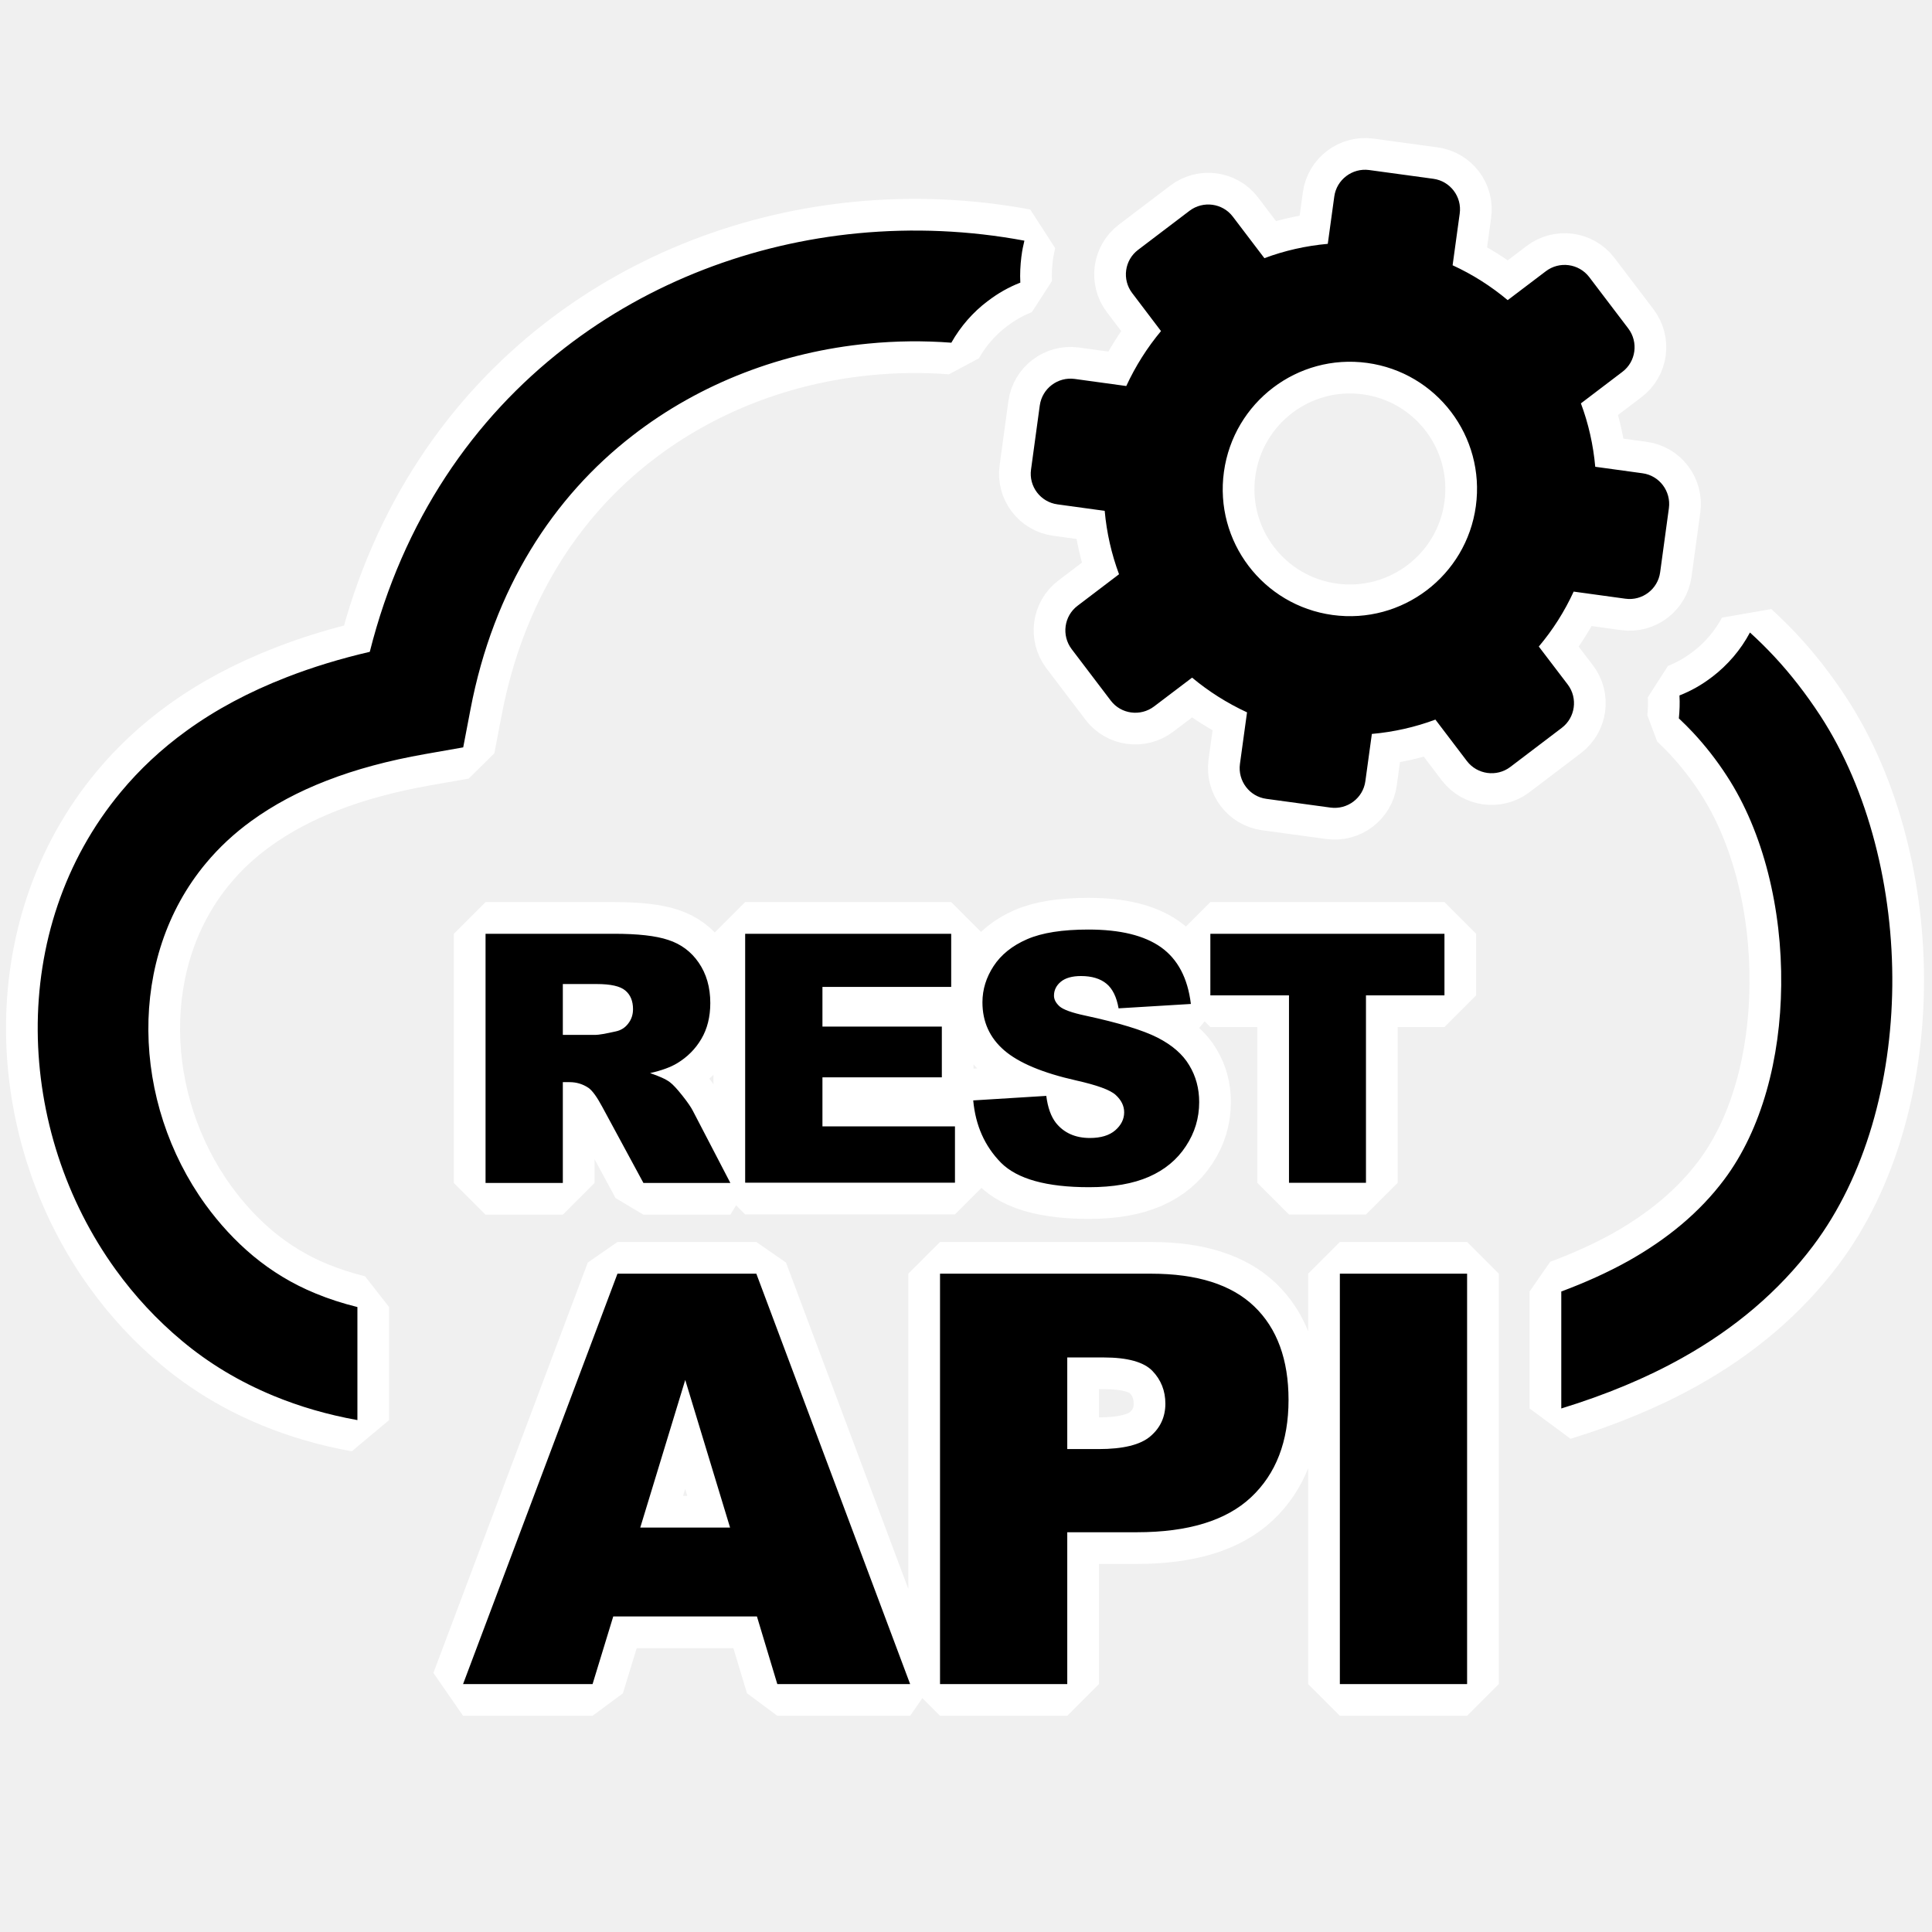
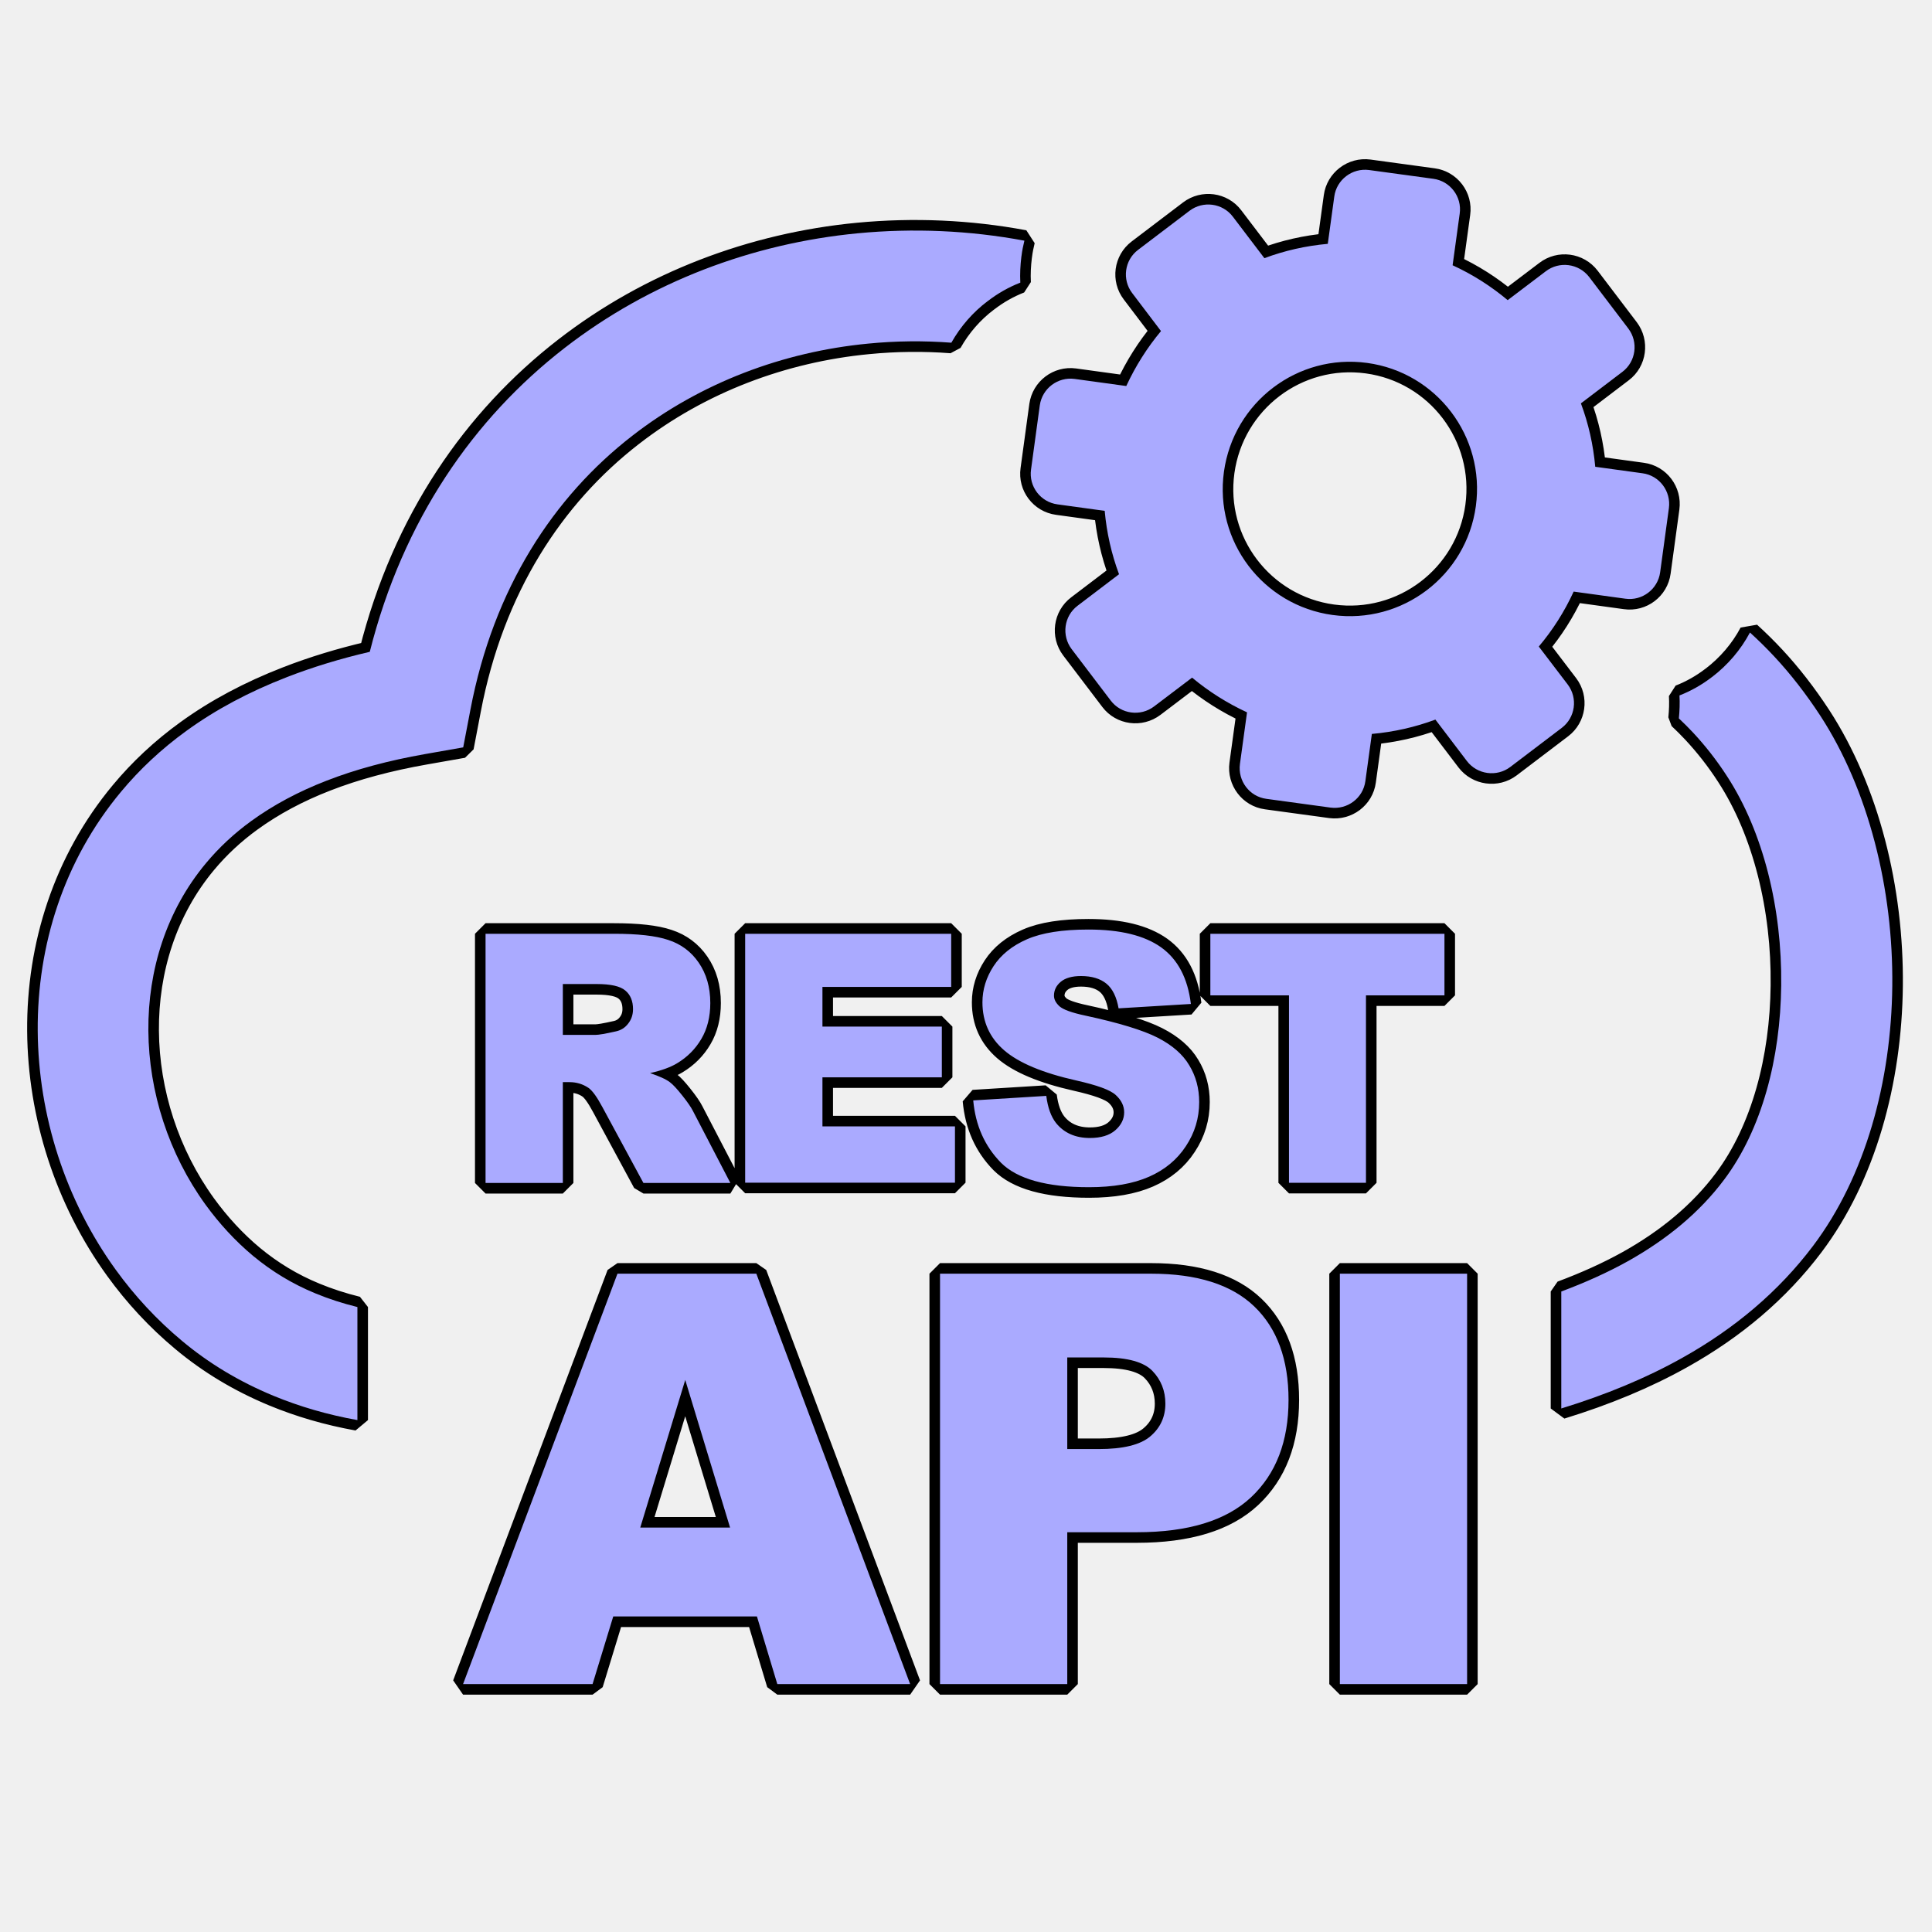
<svg xmlns="http://www.w3.org/2000/svg" version="1.1" id="Layer_1" x="0px" y="0px" viewBox="0 0 128 128" xml:space="preserve" width="128" height="128">
  <defs id="defs1" />
  <style type="text/css" id="style1">
	.st0{fill-rule:evenodd;clip-rule:evenodd;}
</style>
  <g id="g1">
-     <path class="st0" d="m 105.289,18.355 2.59,3.41 c 0.68,0.9 0.51,2.19 -0.39,2.87 l -2.75,2.09 c 0.5,1.33 0.82,2.75 0.95,4.2 l 3.13,0.43 c 1.12,0.15 1.9,1.19 1.75,2.31 l -0.58,4.25 c -0.15,1.12 -1.19,1.91 -2.31,1.75 l -3.42,-0.47 c -0.61,1.33 -1.39,2.55 -2.31,3.64 l 1.92,2.52 c 0.68,0.9 0.5,2.19 -0.4,2.87 l -3.41,2.59 c -0.9,0.68 -2.19,0.5 -2.87,-0.39 l -2.09,-2.75 c -1.34,0.5 -2.75,0.82 -4.21,0.95 l -0.43,3.13 c -0.15,1.12 -1.19,1.9 -2.31,1.75 l -4.25,-0.58 c -1.12,-0.15 -1.9,-1.19 -1.75,-2.31 l 0.47,-3.42 c -1.32,-0.61 -2.55,-1.39 -3.64,-2.3 l -2.52,1.91 c -0.9,0.68 -2.19,0.51 -2.87,-0.39 l -2.59,-3.41 c -0.68,-0.9 -0.51,-2.19 0.39,-2.87 l 2.75,-2.09 c -0.5,-1.34 -0.82,-2.75 -0.95,-4.2 l -3.13,-0.43 c -1.12,-0.15 -1.91,-1.19 -1.75,-2.31 l 0.58,-4.25 c 0.16,-1.12 1.19,-1.9 2.31,-1.75 l 3.42,0.47 c 0.61,-1.32 1.39,-2.55 2.3,-3.64 l -1.91,-2.52 c -0.68,-0.89 -0.51,-2.18 0.39,-2.86 l 3.41,-2.59 c 0.9,-0.68 2.19,-0.51 2.87,0.39 l 2.09,2.75 c 1.33,-0.5 2.75,-0.82 4.2,-0.95 l 0.43,-3.13 c 0.15,-1.12 1.19,-1.91 2.31,-1.76 l 4.25,0.58 c 1.12,0.15 1.91,1.19 1.75,2.31 l -0.47,3.42 c 1.33,0.61 2.55,1.39 3.65,2.31 l 2.52,-1.91 c 0.9,-0.69 2.19,-0.52 2.88,0.38 z m -73.12,60.01 v -16.5 h 8.5 c 1.58,0 2.78,0.13 3.61,0.41 0.83,0.27 1.51,0.77 2.01,1.5 0.51,0.74 0.77,1.63 0.77,2.68 0,0.91 -0.2,1.71 -0.59,2.37 -0.39,0.67 -0.93,1.21 -1.61,1.62 -0.43,0.26 -1.03,0.48 -1.79,0.65 0.61,0.21 1.05,0.4 1.32,0.61 0.19,0.14 0.46,0.43 0.81,0.87 0.35,0.44 0.59,0.79 0.71,1.03 l 2.48,4.77 h -5.76 l -2.72,-5.03 c -0.35,-0.65 -0.65,-1.08 -0.92,-1.27 -0.37,-0.25 -0.79,-0.38 -1.25,-0.38 h -0.45 v 6.68 h -5.12 z m 17.98,28.73 h -9.52 l -1.37,4.48 h -8.58 l 10.23,-27.19 h 9.2 l 10.19,27.19 h -8.8 z m -1.78,-5.89 -2.97,-9.78 -2.98,9.78 z m 13.91,-16.82 h 13.98 c 3.05,0 5.33,0.72 6.84,2.17 1.51,1.45 2.27,3.52 2.27,6.19 0,2.75 -0.83,4.9 -2.48,6.45 -1.65,1.55 -4.18,2.32 -7.57,2.32 h -4.61 v 10.06 h -8.43 z m 8.43,11.62 h 2.07 c 1.63,0 2.78,-0.28 3.44,-0.85 0.66,-0.56 0.99,-1.29 0.99,-2.16 0,-0.85 -0.29,-1.58 -0.86,-2.17 -0.57,-0.59 -1.65,-0.89 -3.23,-0.89 h -2.41 z m 18.06,-11.62 h 8.43 v 27.19 h -8.43 z m -51.48,-15.82 h 2.15 c 0.23,0 0.68,-0.08 1.35,-0.23 0.34,-0.07 0.62,-0.24 0.83,-0.52 0.22,-0.28 0.32,-0.6 0.32,-0.96 0,-0.53 -0.17,-0.95 -0.51,-1.23 -0.34,-0.29 -0.97,-0.43 -1.9,-0.43 h -2.24 z m 12.08,-6.7 h 13.65 v 3.52 h -8.53 v 2.63 h 7.91 v 3.36 h -7.91 v 3.25 h 8.78 v 3.73 h -13.9 z m 15.11,11.04 4.84,-0.3 c 0.1,0.79 0.32,1.38 0.64,1.79 0.53,0.66 1.28,1 2.25,1 0.72,0 1.29,-0.17 1.68,-0.51 0.39,-0.34 0.59,-0.74 0.59,-1.19 0,-0.43 -0.19,-0.81 -0.56,-1.15 -0.37,-0.34 -1.24,-0.65 -2.61,-0.96 -2.23,-0.5 -3.82,-1.17 -4.78,-2 -0.96,-0.83 -1.44,-1.89 -1.44,-3.18 0,-0.85 0.25,-1.65 0.74,-2.4 0.49,-0.75 1.23,-1.35 2.22,-1.78 0.99,-0.43 2.34,-0.64 4.06,-0.64 2.11,0 3.71,0.39 4.82,1.18 1.1,0.79 1.76,2.03 1.97,3.75 l -4.79,0.29 c -0.13,-0.75 -0.4,-1.3 -0.8,-1.63 -0.41,-0.34 -0.98,-0.51 -1.69,-0.51 -0.59,0 -1.04,0.13 -1.34,0.38 -0.3,0.25 -0.45,0.56 -0.45,0.92 0,0.26 0.13,0.49 0.37,0.71 0.24,0.21 0.8,0.42 1.7,0.61 2.23,0.48 3.83,0.97 4.79,1.46 0.96,0.49 1.67,1.1 2.1,1.83 0.44,0.72 0.66,1.54 0.66,2.44 0,1.06 -0.29,2.03 -0.88,2.92 -0.58,0.89 -1.4,1.57 -2.45,2.03 -1.05,0.46 -2.37,0.69 -3.97,0.69 -2.8,0 -4.75,-0.54 -5.83,-1.62 -1.08,-1.1 -1.69,-2.47 -1.84,-4.13 z m 15.71,-11.04 h 15.51 v 4.08 h -5.2 v 12.42 h -5.1 v -12.42 h -5.21 z m -17.16,-39.16 c -1.83,-0.14 -3.68,-0.12 -5.51,0.06 -5.63,0.54 -11.1,2.59 -15.62,6.1 -5.23,4.05 -9.2,10.11 -10.73,18.14 l -0.48,2.51 -2.5,0.44 c -2.45,0.43 -4.64,1.02 -6.56,1.77 -1.86,0.72 -3.52,1.61 -4.97,2.66 -1.16,0.84 -2.16,1.78 -3.01,2.8 -2.63,3.15 -3.85,7.1 -3.82,11.1 0.03,4.06 1.35,8.16 3.79,11.53 0.91,1.25 1.96,2.4 3.16,3.4 1.22,1.01 2.59,1.85 4.13,2.48 0.87,0.36 1.8,0.66 2.77,0.9 v 7.49 c -2,-0.36 -3.84,-0.9 -5.56,-1.61 -2.27,-0.94 -4.28,-2.15 -6.05,-3.63 -1.68,-1.4 -3.15,-2.99 -4.4,-4.72 -3.33,-4.6 -5.13,-10.22 -5.17,-15.82 -0.04,-5.66 1.72,-11.29 5.52,-15.85 1.23,-1.48 2.68,-2.84 4.34,-4.04 1.93,-1.4 4.14,-2.58 6.64,-3.55 1.72,-0.67 3.56,-1.23 5.5,-1.68 2.2,-8.74 6.89,-15.47 12.92,-20.14 5.64,-4.37 12.43,-6.92 19.42,-7.59 3.67,-0.35 7.39,-0.19 11.03,0.49 -0.08,0.33 -0.15,0.66 -0.19,1 l -0.01,0.06 c -0.07,0.57 -0.1,1.14 -0.07,1.72 -0.77,0.3 -1.49,0.71 -2.14,1.21 l -0.03,0.02 c -0.97,0.73 -1.79,1.67 -2.4,2.75 z m 52.91,19.2 c 0.56,0.51 1.1,1.04 1.63,1.61 1.07,1.15 2.08,2.45 3.03,3.9 3.2,4.92 4.84,11.49 4.77,17.92 -0.07,6.31 -1.77,12.59 -5.25,17.21 -2.27,3.01 -5.18,5.47 -8.67,7.42 -2.39,1.34 -5.08,2.45 -8.01,3.35 v -7.75 c 1.58,-0.59 3.05,-1.25 4.4,-2 2.63,-1.47 4.78,-3.26 6.39,-5.41 2.5,-3.33 3.73,-8.04 3.78,-12.87 0.06,-5.07 -1.18,-10.16 -3.59,-13.86 -0.69,-1.07 -1.45,-2.03 -2.25,-2.89 -0.31,-0.33 -0.62,-0.64 -0.94,-0.94 0.05,-0.5 0.07,-1.01 0.04,-1.52 0.77,-0.3 1.49,-0.71 2.14,-1.21 l 0.03,-0.02 c 1.03,-0.79 1.89,-1.79 2.5,-2.94 z m -25.36,-17.86 c 4.61,0.63 7.83,4.88 7.2,9.49 -0.63,4.61 -4.88,7.84 -9.49,7.21 -4.61,-0.63 -7.84,-4.88 -7.2,-9.49 0.64,-4.61 4.88,-7.84 9.49,-7.21 z" id="path1" style="stroke:#ffffff;stroke-opacity:1;stroke-width:4.2;stroke-dasharray:none;paint-order:stroke fill markers;stroke-linecap:butt;stroke-linejoin:bevel" />
+     <path class="st0" d="m 105.289,18.355 2.59,3.41 c 0.68,0.9 0.51,2.19 -0.39,2.87 l -2.75,2.09 c 0.5,1.33 0.82,2.75 0.95,4.2 l 3.13,0.43 c 1.12,0.15 1.9,1.19 1.75,2.31 l -0.58,4.25 c -0.15,1.12 -1.19,1.91 -2.31,1.75 l -3.42,-0.47 c -0.61,1.33 -1.39,2.55 -2.31,3.64 l 1.92,2.52 c 0.68,0.9 0.5,2.19 -0.4,2.87 l -3.41,2.59 c -0.9,0.68 -2.19,0.5 -2.87,-0.39 l -2.09,-2.75 c -1.34,0.5 -2.75,0.82 -4.21,0.95 l -0.43,3.13 c -0.15,1.12 -1.19,1.9 -2.31,1.75 l -4.25,-0.58 c -1.12,-0.15 -1.9,-1.19 -1.75,-2.31 l 0.47,-3.42 c -1.32,-0.61 -2.55,-1.39 -3.64,-2.3 l -2.52,1.91 c -0.9,0.68 -2.19,0.51 -2.87,-0.39 l -2.59,-3.41 c -0.68,-0.9 -0.51,-2.19 0.39,-2.87 l 2.75,-2.09 c -0.5,-1.34 -0.82,-2.75 -0.95,-4.2 l -3.13,-0.43 c -1.12,-0.15 -1.91,-1.19 -1.75,-2.31 l 0.58,-4.25 c 0.16,-1.12 1.19,-1.9 2.31,-1.75 l 3.42,0.47 c 0.61,-1.32 1.39,-2.55 2.3,-3.64 l -1.91,-2.52 c -0.68,-0.89 -0.51,-2.18 0.39,-2.86 l 3.41,-2.59 c 0.9,-0.68 2.19,-0.51 2.87,0.39 l 2.09,2.75 c 1.33,-0.5 2.75,-0.82 4.2,-0.95 l 0.43,-3.13 c 0.15,-1.12 1.19,-1.91 2.31,-1.76 l 4.25,0.58 c 1.12,0.15 1.91,1.19 1.75,2.31 l -0.47,3.42 c 1.33,0.61 2.55,1.39 3.65,2.31 l 2.52,-1.91 c 0.9,-0.69 2.19,-0.52 2.88,0.38 z m -73.12,60.01 v -16.5 h 8.5 c 1.58,0 2.78,0.13 3.61,0.41 0.83,0.27 1.51,0.77 2.01,1.5 0.51,0.74 0.77,1.63 0.77,2.68 0,0.91 -0.2,1.71 -0.59,2.37 -0.39,0.67 -0.93,1.21 -1.61,1.62 -0.43,0.26 -1.03,0.48 -1.79,0.65 0.61,0.21 1.05,0.4 1.32,0.61 0.19,0.14 0.46,0.43 0.81,0.87 0.35,0.44 0.59,0.79 0.71,1.03 l 2.48,4.77 h -5.76 l -2.72,-5.03 c -0.35,-0.65 -0.65,-1.08 -0.92,-1.27 -0.37,-0.25 -0.79,-0.38 -1.25,-0.38 h -0.45 v 6.68 h -5.12 z m 17.98,28.73 h -9.52 l -1.37,4.48 h -8.58 l 10.23,-27.19 h 9.2 l 10.19,27.19 h -8.8 z m -1.78,-5.89 -2.97,-9.78 -2.98,9.78 z m 13.91,-16.82 h 13.98 c 3.05,0 5.33,0.72 6.84,2.17 1.51,1.45 2.27,3.52 2.27,6.19 0,2.75 -0.83,4.9 -2.48,6.45 -1.65,1.55 -4.18,2.32 -7.57,2.32 h -4.61 v 10.06 h -8.43 z m 8.43,11.62 h 2.07 c 1.63,0 2.78,-0.28 3.44,-0.85 0.66,-0.56 0.99,-1.29 0.99,-2.16 0,-0.85 -0.29,-1.58 -0.86,-2.17 -0.57,-0.59 -1.65,-0.89 -3.23,-0.89 h -2.41 z m 18.06,-11.62 h 8.43 v 27.19 h -8.43 z m -51.48,-15.82 h 2.15 c 0.23,0 0.68,-0.08 1.35,-0.23 0.34,-0.07 0.62,-0.24 0.83,-0.52 0.22,-0.28 0.32,-0.6 0.32,-0.96 0,-0.53 -0.17,-0.95 -0.51,-1.23 -0.34,-0.29 -0.97,-0.43 -1.9,-0.43 h -2.24 z m 12.08,-6.7 h 13.65 v 3.52 h -8.53 v 2.63 h 7.91 v 3.36 h -7.91 v 3.25 h 8.78 v 3.73 h -13.9 z m 15.11,11.04 4.84,-0.3 c 0.1,0.79 0.32,1.38 0.64,1.79 0.53,0.66 1.28,1 2.25,1 0.72,0 1.29,-0.17 1.68,-0.51 0.39,-0.34 0.59,-0.74 0.59,-1.19 0,-0.43 -0.19,-0.81 -0.56,-1.15 -0.37,-0.34 -1.24,-0.65 -2.61,-0.96 -2.23,-0.5 -3.82,-1.17 -4.78,-2 -0.96,-0.83 -1.44,-1.89 -1.44,-3.18 0,-0.85 0.25,-1.65 0.74,-2.4 0.49,-0.75 1.23,-1.35 2.22,-1.78 0.99,-0.43 2.34,-0.64 4.06,-0.64 2.11,0 3.71,0.39 4.82,1.18 1.1,0.79 1.76,2.03 1.97,3.75 l -4.79,0.29 c -0.13,-0.75 -0.4,-1.3 -0.8,-1.63 -0.41,-0.34 -0.98,-0.51 -1.69,-0.51 -0.59,0 -1.04,0.13 -1.34,0.38 -0.3,0.25 -0.45,0.56 -0.45,0.92 0,0.26 0.13,0.49 0.37,0.71 0.24,0.21 0.8,0.42 1.7,0.61 2.23,0.48 3.83,0.97 4.79,1.46 0.96,0.49 1.67,1.1 2.1,1.83 0.44,0.72 0.66,1.54 0.66,2.44 0,1.06 -0.29,2.03 -0.88,2.92 -0.58,0.89 -1.4,1.57 -2.45,2.03 -1.05,0.46 -2.37,0.69 -3.97,0.69 -2.8,0 -4.75,-0.54 -5.83,-1.62 -1.08,-1.1 -1.69,-2.47 -1.84,-4.13 z m 15.71,-11.04 h 15.51 v 4.08 h -5.2 v 12.42 h -5.1 v -12.42 h -5.21 z m -17.16,-39.16 c -1.83,-0.14 -3.68,-0.12 -5.51,0.06 -5.63,0.54 -11.1,2.59 -15.62,6.1 -5.23,4.05 -9.2,10.11 -10.73,18.14 l -0.48,2.51 -2.5,0.44 c -2.45,0.43 -4.64,1.02 -6.56,1.77 -1.86,0.72 -3.52,1.61 -4.97,2.66 -1.16,0.84 -2.16,1.78 -3.01,2.8 -2.63,3.15 -3.85,7.1 -3.82,11.1 0.03,4.06 1.35,8.16 3.79,11.53 0.91,1.25 1.96,2.4 3.16,3.4 1.22,1.01 2.59,1.85 4.13,2.48 0.87,0.36 1.8,0.66 2.77,0.9 v 7.49 c -2,-0.36 -3.84,-0.9 -5.56,-1.61 -2.27,-0.94 -4.28,-2.15 -6.05,-3.63 -1.68,-1.4 -3.15,-2.99 -4.4,-4.72 -3.33,-4.6 -5.13,-10.22 -5.17,-15.82 -0.04,-5.66 1.72,-11.29 5.52,-15.85 1.23,-1.48 2.68,-2.84 4.34,-4.04 1.93,-1.4 4.14,-2.58 6.64,-3.55 1.72,-0.67 3.56,-1.23 5.5,-1.68 2.2,-8.74 6.89,-15.47 12.92,-20.14 5.64,-4.37 12.43,-6.92 19.42,-7.59 3.67,-0.35 7.39,-0.19 11.03,0.49 -0.08,0.33 -0.15,0.66 -0.19,1 l -0.01,0.06 c -0.07,0.57 -0.1,1.14 -0.07,1.72 -0.77,0.3 -1.49,0.71 -2.14,1.21 l -0.03,0.02 c -0.97,0.73 -1.79,1.67 -2.4,2.75 z m 52.91,19.2 c 0.56,0.51 1.1,1.04 1.63,1.61 1.07,1.15 2.08,2.45 3.03,3.9 3.2,4.92 4.84,11.49 4.77,17.92 -0.07,6.31 -1.77,12.59 -5.25,17.21 -2.27,3.01 -5.18,5.47 -8.67,7.42 -2.39,1.34 -5.08,2.45 -8.01,3.35 v -7.75 c 1.58,-0.59 3.05,-1.25 4.4,-2 2.63,-1.47 4.78,-3.26 6.39,-5.41 2.5,-3.33 3.73,-8.04 3.78,-12.87 0.06,-5.07 -1.18,-10.16 -3.59,-13.86 -0.69,-1.07 -1.45,-2.03 -2.25,-2.89 -0.31,-0.33 -0.62,-0.64 -0.94,-0.94 0.05,-0.5 0.07,-1.01 0.04,-1.52 0.77,-0.3 1.49,-0.71 2.14,-1.21 l 0.03,-0.02 c 1.03,-0.79 1.89,-1.79 2.5,-2.94 z m -25.36,-17.86 c 4.61,0.63 7.83,4.88 7.2,9.49 -0.63,4.61 -4.88,7.84 -9.49,7.21 -4.61,-0.63 -7.84,-4.88 -7.2,-9.49 0.64,-4.61 4.88,-7.84 9.49,-7.21 z" id="path1" style="stroke:#000000;stroke-opacity:1;stroke-width:1.4;stroke-dasharray:none;paint-order:stroke fill markers;stroke-linecap:butt;stroke-linejoin:bevel;fill:#aaaaff" />
  </g>
</svg>
